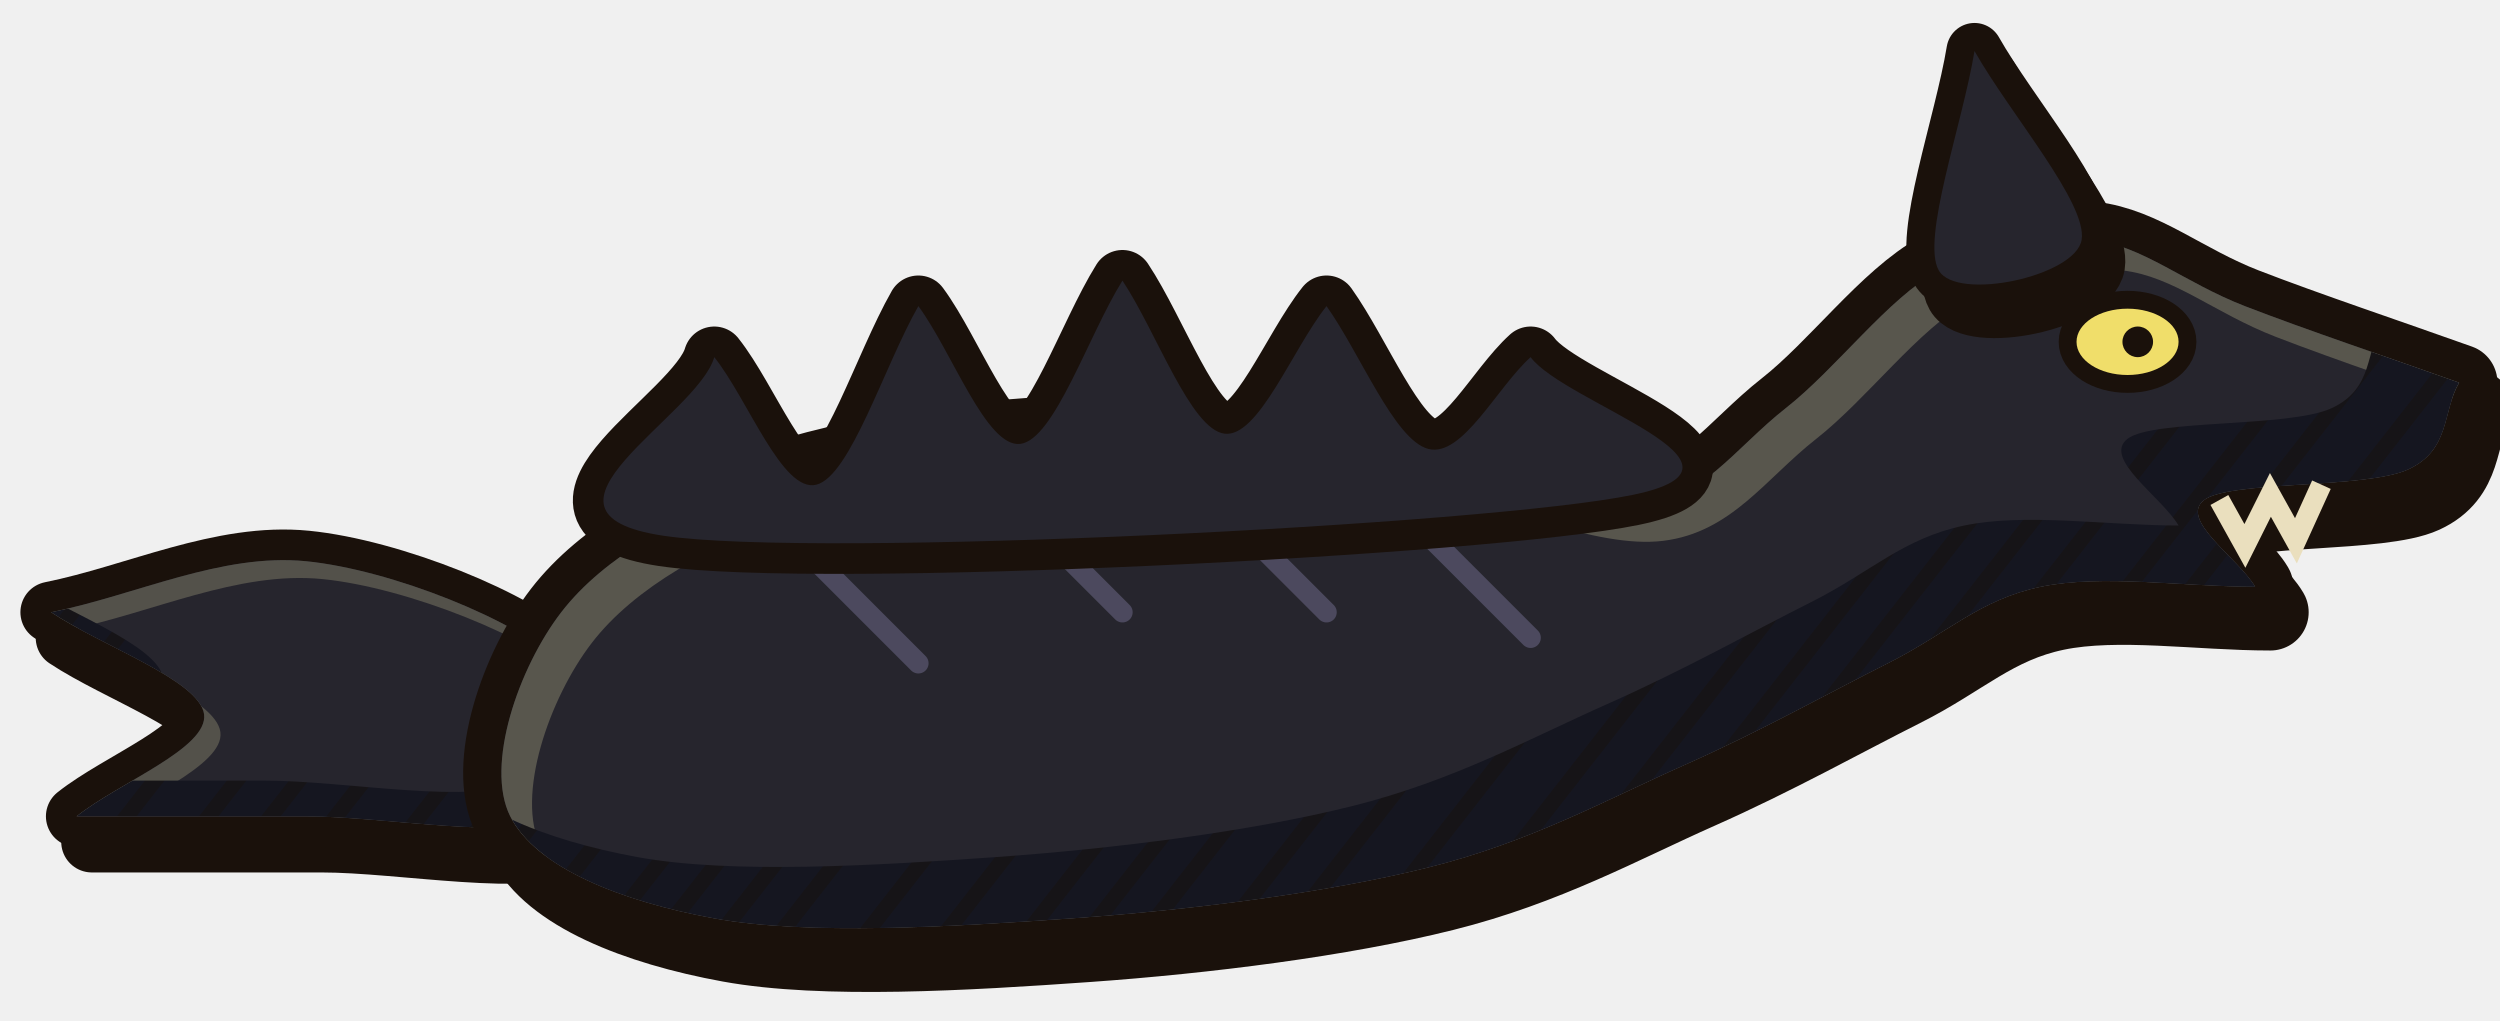
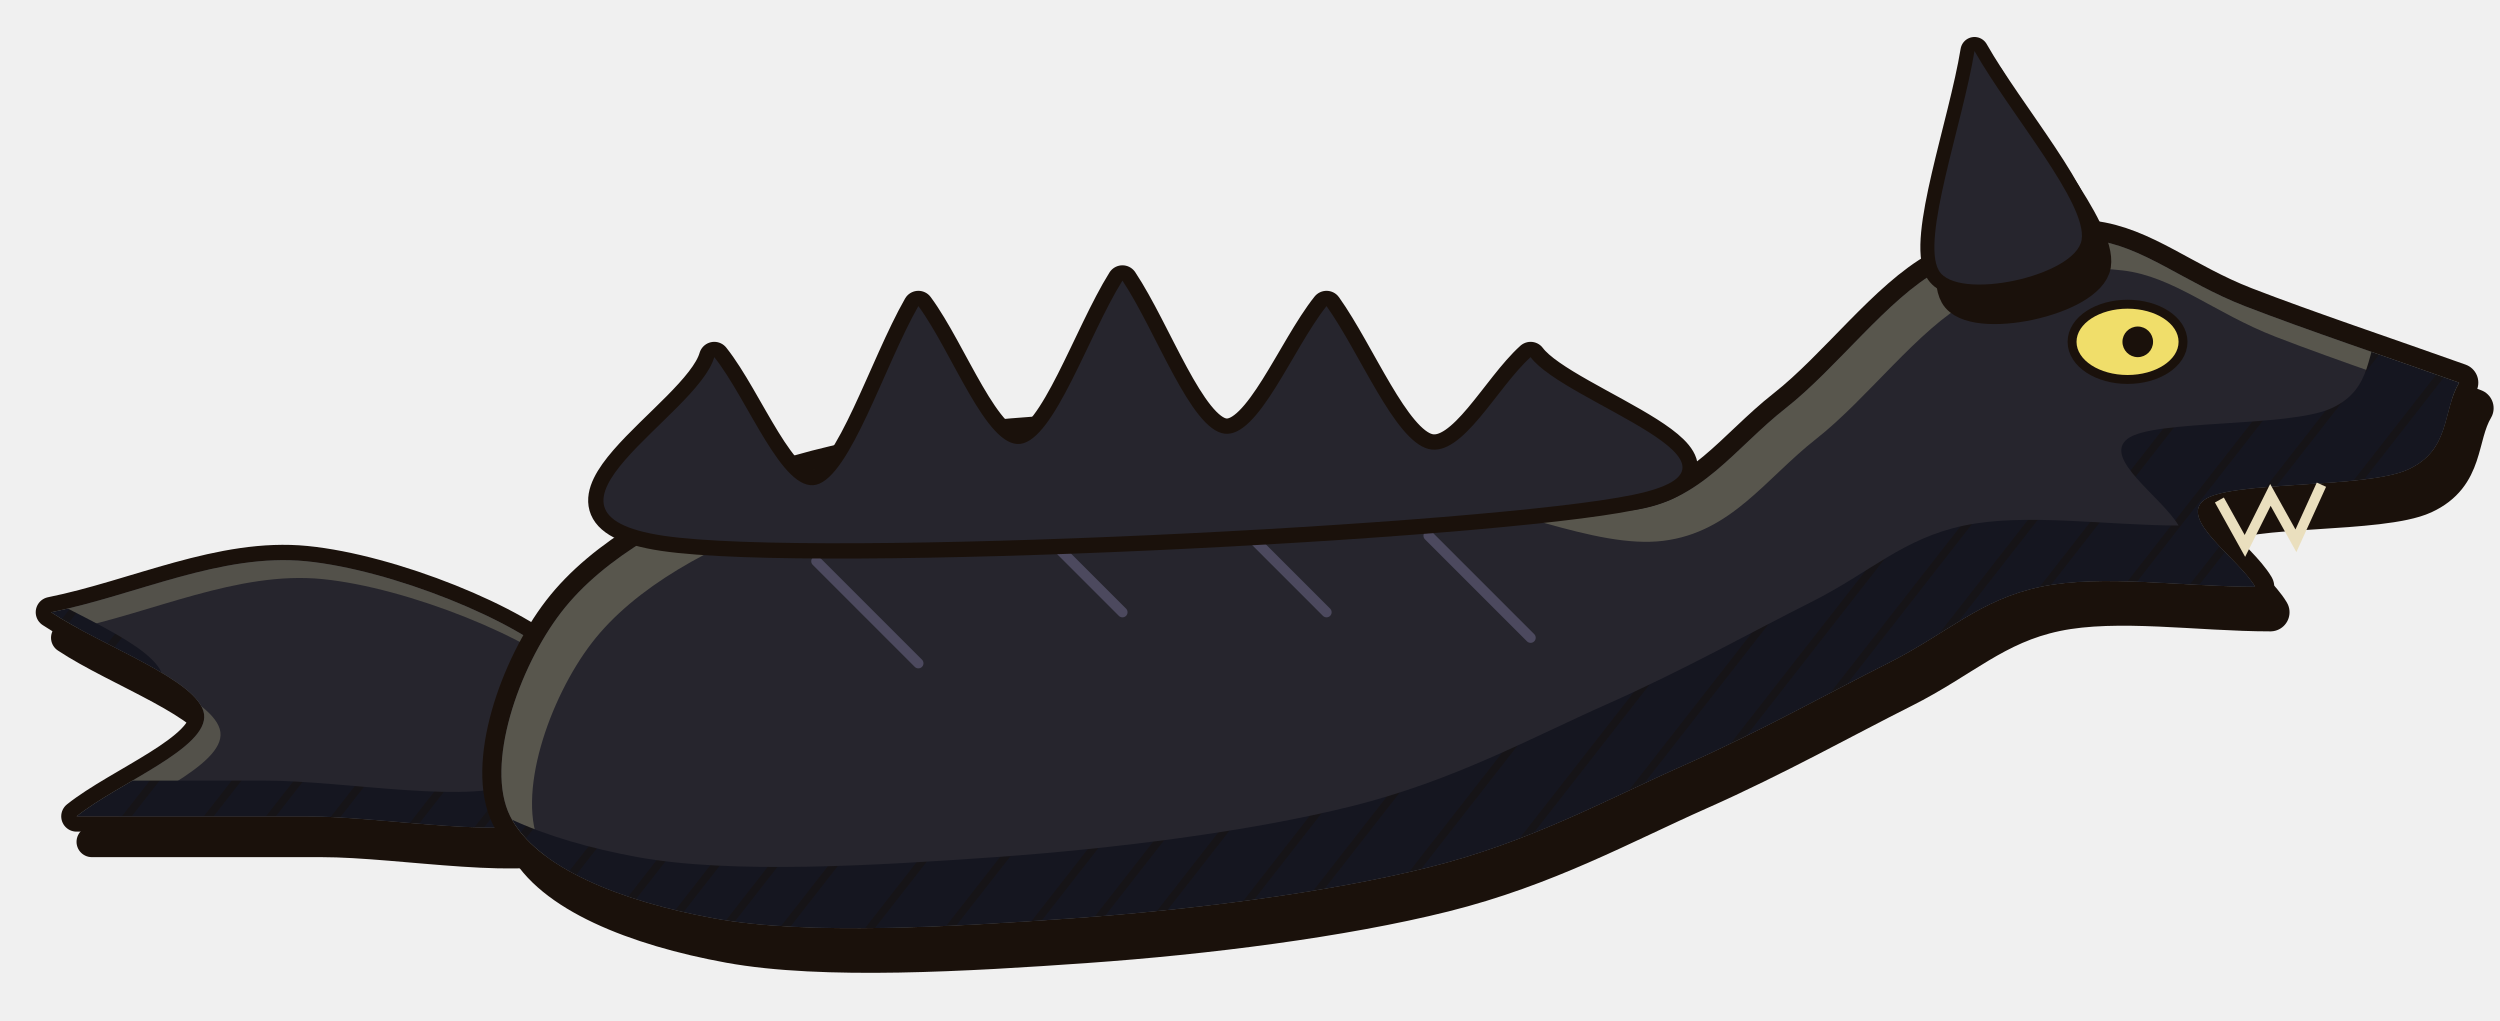
<svg xmlns="http://www.w3.org/2000/svg" width="98" height="40" viewBox="-50 -34 98 40">
-   <path d="M-28 -8C-29.67 -9.67 -34.67 -11.67 -38 -12C-41.33 -12.33 -44.67 -10.67 -48 -10C-46 -8.67 -42.17 -7.33 -42 -6C-41.83 -4.67 -45.33 -3.33 -47 -2C-44 -2 -41.17 -2 -38 -2C-34.83 -2 -29.67 -1 -28 -2C-26.33 -3 -26.33 -6.33 -28 -8Z" fill="#1a110b" stroke="#1a110b" stroke-width="2.4" stroke-linejoin="round" transform="translate(0.6 1)" />
-   <path d="M-28 -8C-29.67 -9.67 -34.67 -11.67 -38 -12C-41.33 -12.33 -44.67 -10.67 -48 -10C-46 -8.67 -42.17 -7.33 -42 -6C-41.83 -4.67 -45.33 -3.33 -47 -2C-44 -2 -41.17 -2 -38 -2C-34.83 -2 -29.67 -1 -28 -2C-26.33 -3 -26.33 -6.33 -28 -8Z" fill="#1a110b" stroke="#1a110b" stroke-width="2.4" stroke-linejoin="round" />
+   <path d="M-28 -8C-29.67 -9.67 -34.67 -11.67 -38 -12C-41.33 -12.33 -44.67 -10.67 -48 -10C-46 -8.67 -42.17 -7.33 -42 -6C-41.83 -4.67 -45.33 -3.33 -47 -2C-44 -2 -41.17 -2 -38 -2C-34.83 -2 -29.67 -1 -28 -2C-26.33 -3 -26.33 -6.33 -28 -8Z" fill="#1a110b" stroke="#1a110b" stroke-width="1.20" stroke-linejoin="round" transform="translate(0.6 1)" />
+   <path d="M-28 -8C-29.67 -9.67 -34.67 -11.67 -38 -12C-41.33 -12.33 -44.67 -10.67 -48 -10C-46 -8.67 -42.17 -7.33 -42 -6C-41.83 -4.67 -45.33 -3.33 -47 -2C-44 -2 -41.17 -2 -38 -2C-34.83 -2 -29.67 -1 -28 -2C-26.33 -3 -26.33 -6.33 -28 -8Z" fill="#1a110b" stroke="#1a110b" stroke-width="1.20" stroke-linejoin="round" />
  <path d="M-28 -8C-29.67 -9.67 -34.67 -11.67 -38 -12C-41.33 -12.33 -44.67 -10.67 -48 -10C-46 -8.67 -42.17 -7.33 -42 -6C-41.83 -4.67 -45.33 -3.33 -47 -2C-44 -2 -41.17 -2 -38 -2C-34.83 -2 -29.67 -1 -28 -2C-26.33 -3 -26.33 -6.33 -28 -8Z" fill="#26252d" />
  <clipPath id="c3917">
    <path d="M-28 -8C-29.67 -9.67 -34.67 -11.67 -38 -12C-41.33 -12.33 -44.67 -10.67 -48 -10C-46 -8.67 -42.17 -7.33 -42 -6C-41.83 -4.67 -45.33 -3.33 -47 -2C-44 -2 -41.17 -2 -38 -2C-34.83 -2 -29.67 -1 -28 -2C-26.33 -3 -26.33 -6.33 -28 -8Z" />
  </clipPath>
  <g clip-path="url(#c3917)">
    <rect x="-600" y="-600" width="1200" height="1200" fill="#53514a" />
    <path d="M-28 -8C-29.67 -9.67 -34.67 -11.67 -38 -12C-41.33 -12.33 -44.67 -10.67 -48 -10C-46 -8.67 -42.17 -7.33 -42 -6C-41.83 -4.67 -45.33 -3.33 -47 -2C-44 -2 -41.17 -2 -38 -2C-34.83 -2 -29.67 -1 -28 -2C-26.33 -3 -26.33 -6.33 -28 -8Z" fill="#26252d" transform="translate(0.64 0.7)" />
    <mask id="m3917" maskUnits="userSpaceOnUse" x="-600" y="-600" width="1200" height="1200">
      <rect x="-600" y="-600" width="1200" height="1200" fill="#fff" />
      <path d="M-28 -8C-29.67 -9.67 -34.67 -11.67 -38 -12C-41.33 -12.33 -44.67 -10.67 -48 -10C-46 -8.67 -42.17 -7.33 -42 -6C-41.83 -4.67 -45.33 -3.33 -47 -2C-44 -2 -41.17 -2 -38 -2C-34.83 -2 -29.67 -1 -28 -2C-26.33 -3 -26.33 -6.33 -28 -8Z" fill="#000" transform="translate(-1.6 -1.4)" />
    </mask>
    <g mask="url(#m3917)">
      <rect x="-600" y="-600" width="1200" height="1200" fill="#151620" />
-       <path d="M-56.45 -5.09L-40.22 -25.86M-53.63 -4.93L-38.52 -24.28M-52.19 -3.58L-37.4 -22.51M-50.99 -1.87L-36 -21.05M-49.77 0.51L-33.57 -20.22M-46.39 -0.26L-32.72 -17.75M-45.13 2.24L-29.83 -17.35M-43.54 3.32L-29.19 -15.04M-43.23 6.2L-27.07 -14.49M-40.64 7.09L-25.62 -12.14M-37.72 6.76L-22.71 -12.45M-36.23 8.59L-20.47 -11.57M-35.33 10.64L-20.2 -8.74M-34.76 13.1L-18.62 -7.56" fill="none" stroke="#1a110b" stroke-width="0.6" stroke-opacity="0.42" stroke-linecap="round" />
+       <path d="M-56.45 -5.09L-40.22 -25.86M-53.63 -4.93L-38.52 -24.28M-52.19 -3.58L-37.4 -22.51M-50.99 -1.87L-36 -21.05M-49.77 0.51L-33.57 -20.22M-46.39 -0.26L-32.72 -17.75M-45.13 2.24L-29.83 -17.35M-43.54 3.32L-29.19 -15.04M-43.23 6.2L-27.07 -14.49M-40.64 7.09L-25.62 -12.14M-37.72 6.76L-22.71 -12.45M-36.23 8.59L-20.47 -11.57M-35.33 10.64L-20.2 -8.74M-34.76 13.1L-18.62 -7.56" fill="none" stroke="#1a110b" stroke-width="0.30" stroke-opacity="0.42" stroke-linecap="round" />
    </g>
  </g>
-   <path d="M-30 -2C-31 -4 -29.67 -7.83 -28 -10C-26.33 -12.17 -23.33 -13.83 -20 -15C-16.67 -16.17 -12 -16.83 -8 -17C-4 -17.17 0.33 -16.5 4 -16C7.67 -15.5 11.33 -13.67 14 -14C16.67 -14.33 18 -16.43 20 -18C22 -19.57 24 -22.3 26 -23.4C28 -24.5 30 -24.83 32 -24.6C34 -24.37 35.6 -22.93 38 -22C40.4 -21.07 43.6 -20 46.4 -19C45.73 -17.87 46.07 -16.37 44.4 -15.6C42.73 -14.83 37.4 -15.17 36.4 -14.4C35.4 -13.63 37.73 -12.13 38.4 -11C35.6 -11 32.4 -11.5 30 -11C27.6 -10.5 26.33 -9.17 24 -8C21.67 -6.83 19 -5.33 16 -4C13 -2.67 10 -1 6 0C2 1 -3.33 1.67 -8 2C-12.67 2.33 -18.33 2.67 -22 2C-25.67 1.33 -29 0 -30 -2Z" fill="#1a110b" stroke="#1a110b" stroke-width="3" stroke-linejoin="round" transform="translate(0.6 1)" />
-   <path d="M-30 -2C-31 -4 -29.67 -7.83 -28 -10C-26.33 -12.17 -23.33 -13.83 -20 -15C-16.67 -16.17 -12 -16.83 -8 -17C-4 -17.17 0.33 -16.5 4 -16C7.67 -15.5 11.33 -13.67 14 -14C16.67 -14.33 18 -16.43 20 -18C22 -19.57 24 -22.3 26 -23.4C28 -24.5 30 -24.83 32 -24.6C34 -24.37 35.6 -22.93 38 -22C40.4 -21.07 43.6 -20 46.4 -19C45.73 -17.87 46.07 -16.37 44.4 -15.6C42.73 -14.83 37.4 -15.17 36.4 -14.4C35.4 -13.63 37.73 -12.13 38.4 -11C35.6 -11 32.4 -11.5 30 -11C27.6 -10.5 26.33 -9.17 24 -8C21.67 -6.83 19 -5.33 16 -4C13 -2.67 10 -1 6 0C2 1 -3.33 1.67 -8 2C-12.67 2.33 -18.33 2.67 -22 2C-25.67 1.33 -29 0 -30 -2Z" fill="#1a110b" stroke="#1a110b" stroke-width="3" stroke-linejoin="round" />
+   <path d="M-30 -2C-31 -4 -29.67 -7.83 -28 -10C-26.33 -12.17 -23.33 -13.83 -20 -15C-16.67 -16.17 -12 -16.83 -8 -17C-4 -17.17 0.33 -16.5 4 -16C7.67 -15.5 11.33 -13.67 14 -14C16.67 -14.33 18 -16.43 20 -18C22 -19.57 24 -22.3 26 -23.4C28 -24.5 30 -24.83 32 -24.6C34 -24.37 35.6 -22.93 38 -22C40.4 -21.07 43.6 -20 46.4 -19C45.73 -17.87 46.07 -16.37 44.4 -15.6C42.73 -14.83 37.4 -15.17 36.4 -14.4C35.4 -13.63 37.73 -12.13 38.4 -11C35.6 -11 32.4 -11.5 30 -11C27.6 -10.5 26.33 -9.17 24 -8C21.67 -6.83 19 -5.33 16 -4C13 -2.67 10 -1 6 0C2 1 -3.33 1.67 -8 2C-12.67 2.33 -18.33 2.67 -22 2C-25.67 1.33 -29 0 -30 -2Z" fill="#1a110b" stroke="#1a110b" stroke-width="1.50" stroke-linejoin="round" transform="translate(0.6 1)" />
+   <path d="M-30 -2C-31 -4 -29.67 -7.83 -28 -10C-26.33 -12.17 -23.33 -13.83 -20 -15C-16.67 -16.17 -12 -16.83 -8 -17C-4 -17.17 0.33 -16.5 4 -16C7.67 -15.5 11.33 -13.67 14 -14C16.67 -14.33 18 -16.43 20 -18C22 -19.57 24 -22.3 26 -23.4C28 -24.5 30 -24.83 32 -24.6C34 -24.37 35.6 -22.93 38 -22C40.4 -21.07 43.6 -20 46.4 -19C45.73 -17.87 46.07 -16.37 44.4 -15.6C42.73 -14.83 37.4 -15.17 36.4 -14.4C35.4 -13.63 37.73 -12.13 38.4 -11C35.6 -11 32.4 -11.5 30 -11C27.6 -10.5 26.33 -9.17 24 -8C21.67 -6.83 19 -5.33 16 -4C13 -2.67 10 -1 6 0C2 1 -3.33 1.67 -8 2C-12.67 2.33 -18.33 2.67 -22 2C-25.67 1.33 -29 0 -30 -2Z" fill="#1a110b" stroke="#1a110b" stroke-width="1.50" stroke-linejoin="round" />
  <path d="M-30 -2C-31 -4 -29.67 -7.83 -28 -10C-26.33 -12.17 -23.33 -13.83 -20 -15C-16.67 -16.17 -12 -16.83 -8 -17C-4 -17.17 0.33 -16.5 4 -16C7.67 -15.5 11.33 -13.67 14 -14C16.67 -14.33 18 -16.43 20 -18C22 -19.57 24 -22.3 26 -23.4C28 -24.5 30 -24.83 32 -24.6C34 -24.37 35.6 -22.93 38 -22C40.4 -21.07 43.6 -20 46.4 -19C45.73 -17.87 46.07 -16.37 44.4 -15.6C42.73 -14.83 37.4 -15.17 36.4 -14.4C35.4 -13.63 37.73 -12.13 38.4 -11C35.6 -11 32.4 -11.5 30 -11C27.6 -10.5 26.33 -9.17 24 -8C21.67 -6.83 19 -5.33 16 -4C13 -2.67 10 -1 6 0C2 1 -3.33 1.67 -8 2C-12.67 2.33 -18.33 2.67 -22 2C-25.67 1.33 -29 0 -30 -2Z" fill="#26252d" />
  <clipPath id="c3918">
    <path d="M-30 -2C-31 -4 -29.67 -7.83 -28 -10C-26.33 -12.17 -23.33 -13.83 -20 -15C-16.67 -16.17 -12 -16.83 -8 -17C-4 -17.17 0.33 -16.5 4 -16C7.67 -15.5 11.33 -13.67 14 -14C16.67 -14.33 18 -16.43 20 -18C22 -19.57 24 -22.3 26 -23.4C28 -24.5 30 -24.83 32 -24.6C34 -24.37 35.6 -22.93 38 -22C40.4 -21.07 43.6 -20 46.4 -19C45.73 -17.87 46.07 -16.37 44.4 -15.6C42.73 -14.83 37.4 -15.17 36.4 -14.4C35.4 -13.63 37.73 -12.13 38.4 -11C35.6 -11 32.4 -11.5 30 -11C27.6 -10.5 26.33 -9.17 24 -8C21.67 -6.83 19 -5.33 16 -4C13 -2.67 10 -1 6 0C2 1 -3.33 1.67 -8 2C-12.67 2.33 -18.33 2.67 -22 2C-25.67 1.33 -29 0 -30 -2Z" />
  </clipPath>
  <g clip-path="url(#c3918)">
    <rect x="-600" y="-600" width="1200" height="1200" fill="#58564d" />
    <path d="M-30 -2C-31 -4 -29.67 -7.83 -28 -10C-26.33 -12.17 -23.33 -13.83 -20 -15C-16.67 -16.17 -12 -16.83 -8 -17C-4 -17.17 0.33 -16.5 4 -16C7.67 -15.5 11.33 -13.67 14 -14C16.67 -14.33 18 -16.43 20 -18C22 -19.57 24 -22.3 26 -23.4C28 -24.5 30 -24.83 32 -24.6C34 -24.37 35.6 -22.93 38 -22C40.4 -21.07 43.6 -20 46.4 -19C45.73 -17.87 46.07 -16.37 44.4 -15.6C42.73 -14.83 37.4 -15.17 36.4 -14.4C35.4 -13.63 37.73 -12.13 38.4 -11C35.6 -11 32.4 -11.5 30 -11C27.6 -10.5 26.33 -9.17 24 -8C21.67 -6.83 19 -5.33 16 -4C13 -2.67 10 -1 6 0C2 1 -3.33 1.67 -8 2C-12.67 2.33 -18.33 2.67 -22 2C-25.67 1.33 -29 0 -30 -2Z" fill="#26252d" transform="translate(1.2 1.2)" />
    <mask id="m3918" maskUnits="userSpaceOnUse" x="-600" y="-600" width="1200" height="1200">
      <rect x="-600" y="-600" width="1200" height="1200" fill="#fff" />
      <path d="M-30 -2C-31 -4 -29.67 -7.83 -28 -10C-26.33 -12.17 -23.33 -13.83 -20 -15C-16.67 -16.17 -12 -16.83 -8 -17C-4 -17.17 0.33 -16.5 4 -16C7.67 -15.5 11.33 -13.67 14 -14C16.67 -14.33 18 -16.43 20 -18C22 -19.57 24 -22.3 26 -23.4C28 -24.5 30 -24.83 32 -24.6C34 -24.37 35.6 -22.93 38 -22C40.4 -21.07 43.6 -20 46.4 -19C45.73 -17.87 46.07 -16.37 44.4 -15.6C42.73 -14.83 37.4 -15.17 36.4 -14.4C35.4 -13.63 37.73 -12.13 38.4 -11C35.6 -11 32.4 -11.5 30 -11C27.6 -10.5 26.33 -9.17 24 -8C21.67 -6.83 19 -5.33 16 -4C13 -2.67 10 -1 6 0C2 1 -3.33 1.67 -8 2C-12.67 2.33 -18.33 2.67 -22 2C-25.67 1.33 -29 0 -30 -2Z" fill="#000" transform="translate(-3 -2.4)" />
    </mask>
    <g mask="url(#m3918)">
      <rect x="-600" y="-600" width="1200" height="1200" fill="#151620" />
-       <path d="M-47.29 -10.66L-4.07 -65.98M-44.97 -9.58L-2.65 -63.75M-47.5 -2.76L-0.21 -63.29M-43.05 -4.82L5.21 -66.59M-43.54 -0.01L3.03 -59.62M-39.13 -1.55L7.56 -61.31M-36.78 -1.55L10.05 -61.48M-36.72 1.38L6.99 -54.57M-35.81 3.62L11.96 -57.52M-31.56 1.4L15.15 -58.39M-35.19 10L12.22 -50.68M-30.14 7.49L16.27 -51.91M-30.63 11.01L18.21 -51.5M-24.22 5.75L18.36 -48.76M-23.04 7.23L18.63 -46.1M-22.63 11L21.33 -45.27M-19.65 11.17L28 -49.82M-21.53 17.67L29.14 -47.19M-17.66 15.71L25.18 -39.13M-14.33 14.35L29.72 -42.04M-17.27 22.05L28.52 -36.56M-16.16 23.74L35.1 -41.87M-8.3 17.75L32.87 -34.95M-7.13 20.48L38.86 -38.38M-4.64 20.9L41.83 -38.59M-8.96 29.69L43.57 -37.54M-3.2 25.34L44.2 -35.33M-2.51 27.59L41.97 -29.34M1.72 25.38L44.2 -28.98M1.92 29.33L43.98 -24.51M2.81 31.43L50.62 -29.76M2.17 36.4L53.25 -28.99M3.55 37.71L50.42 -22.28M5.56 39.04L55.08 -24.35M7.38 40.58L58.31 -24.61M13.76 36.54L56.97 -18.77M13.51 40.04L60.48 -20.08M16.6 40.15L59.32 -14.53M13.63 47.07L60.72 -13.2M15.81 47.82L62.12 -11.45" fill="none" stroke="#1a110b" stroke-width="0.6" stroke-opacity="0.42" stroke-linecap="round" />
+       <path d="M-47.29 -10.66L-4.07 -65.98M-44.97 -9.58L-2.65 -63.75M-47.5 -2.76L-0.21 -63.29M-43.05 -4.82L5.21 -66.59M-43.54 -0.01L3.03 -59.62M-39.13 -1.55L7.56 -61.31M-36.78 -1.55L10.05 -61.48M-36.72 1.38L6.99 -54.57M-35.81 3.62L11.96 -57.52M-31.56 1.4L15.15 -58.39M-35.19 10L12.22 -50.68M-30.14 7.49L16.27 -51.91M-30.63 11.01L18.21 -51.5M-24.22 5.75L18.36 -48.76M-23.04 7.23L18.63 -46.1M-22.63 11L21.33 -45.27M-19.65 11.17L28 -49.82M-21.53 17.67L29.14 -47.19M-17.66 15.71L25.18 -39.13M-14.33 14.35L29.72 -42.04M-17.27 22.05L28.52 -36.56M-16.16 23.74L35.1 -41.87M-8.3 17.75L32.87 -34.95M-7.13 20.48L38.86 -38.38M-4.64 20.9L41.83 -38.59M-8.96 29.69L43.57 -37.54M-3.2 25.34L44.2 -35.33M-2.51 27.59L41.97 -29.34M1.72 25.38L44.2 -28.98M1.92 29.33L43.98 -24.51M2.81 31.43L50.62 -29.76M2.17 36.4L53.25 -28.99M3.55 37.71L50.42 -22.28M5.56 39.04L55.08 -24.35M7.38 40.58L58.31 -24.61M13.76 36.54L56.97 -18.77M13.51 40.04L60.48 -20.08M16.6 40.15L59.32 -14.53M13.63 47.07L60.72 -13.2M15.81 47.82L62.12 -11.45" fill="none" stroke="#1a110b" stroke-width="0.30" stroke-opacity="0.42" stroke-linecap="round" />
    </g>
-     <path d="M-18 -12L-14 -8M-10 -14L-6 -10M-2 -14L2 -10M6 -13L10 -9" fill="none" stroke="#55536a" stroke-width="0.8" stroke-opacity="0.8" stroke-linecap="round" stroke-linejoin="round" />
+     <path d="M-18 -12L-14 -8M-10 -14L-6 -10M-2 -14L2 -10M6 -13L10 -9" fill="none" stroke="#55536a" stroke-width="0.40" stroke-opacity="0.8" stroke-linecap="round" stroke-linejoin="round" />
  </g>
-   <path d="M-24 -13C-30 -13.9 -22.67 -17.67 -22 -20C-20.67 -18.33 -19.33 -14.67 -18 -15C-16.67 -15.33 -15.33 -19.67 -14 -22C-12.67 -20.2 -11.33 -16.43 -10 -16.6C-8.67 -16.77 -7.33 -20.87 -6 -23C-4.67 -21 -3.33 -17.17 -2 -17C-0.67 -16.83 0.67 -20.33 2 -22C3.33 -20.13 4.67 -16.73 6 -16.4C7.33 -16.07 8.67 -18.8 10 -20C11.33 -18.2 19.67 -15.77 14 -14.6C8.33 -13.43 -18 -12.1 -24 -13Z" fill="#1a110b" stroke="#1a110b" stroke-width="2.4" stroke-linejoin="round" />
+   <path d="M-24 -13C-30 -13.9 -22.67 -17.67 -22 -20C-20.67 -18.33 -19.33 -14.67 -18 -15C-16.67 -15.33 -15.33 -19.67 -14 -22C-12.67 -20.2 -11.33 -16.43 -10 -16.6C-8.67 -16.77 -7.33 -20.87 -6 -23C-4.67 -21 -3.33 -17.17 -2 -17C-0.67 -16.83 0.67 -20.33 2 -22C3.33 -20.13 4.67 -16.73 6 -16.4C7.33 -16.07 8.67 -18.8 10 -20C11.33 -18.2 19.67 -15.77 14 -14.6C8.33 -13.43 -18 -12.1 -24 -13Z" fill="#1a110b" stroke="#1a110b" stroke-width="1.20" stroke-linejoin="round" />
  <path d="M-24 -13C-30 -13.9 -22.67 -17.67 -22 -20C-20.67 -18.33 -19.33 -14.67 -18 -15C-16.67 -15.33 -15.33 -19.67 -14 -22C-12.67 -20.2 -11.33 -16.43 -10 -16.6C-8.67 -16.77 -7.33 -20.87 -6 -23C-4.67 -21 -3.33 -17.17 -2 -17C-0.67 -16.83 0.67 -20.33 2 -22C3.33 -20.13 4.67 -16.73 6 -16.4C7.33 -16.07 8.67 -18.8 10 -20C11.33 -18.2 19.67 -15.77 14 -14.6C8.33 -13.43 -18 -12.1 -24 -13Z" fill="#26252d" />
-   <path d="M26 -23.4C25.3 -24.63 26.93 -29.13 27.4 -32C28.8 -29.53 31.83 -26.03 31.6 -24.6C31.37 -23.17 26.7 -22.17 26 -23.4Z" fill="#1a110b" stroke="#1a110b" stroke-width="2.2" stroke-linejoin="round" transform="translate(0.6 1)" />
-   <path d="M26 -23.4C25.3 -24.63 26.93 -29.13 27.4 -32C28.8 -29.53 31.83 -26.03 31.6 -24.6C31.37 -23.17 26.7 -22.17 26 -23.4Z" fill="#1a110b" stroke="#1a110b" stroke-width="2.2" stroke-linejoin="round" />
+   <path d="M26 -23.4C25.3 -24.63 26.93 -29.13 27.4 -32C28.8 -29.53 31.83 -26.03 31.6 -24.6C31.37 -23.17 26.7 -22.17 26 -23.4Z" fill="#1a110b" stroke="#1a110b" stroke-width="1.10" stroke-linejoin="round" transform="translate(0.6 1)" />
+   <path d="M26 -23.4C25.3 -24.63 26.93 -29.13 27.4 -32C28.8 -29.53 31.83 -26.03 31.6 -24.6C31.37 -23.17 26.7 -22.17 26 -23.4Z" fill="#1a110b" stroke="#1a110b" stroke-width="1.10" stroke-linejoin="round" />
  <path d="M26 -23.4C25.3 -24.63 26.93 -29.13 27.4 -32C28.8 -29.53 31.83 -26.03 31.6 -24.6C31.37 -23.17 26.7 -22.17 26 -23.4Z" fill="#26252d" />
-   <path d="M31.4 -20.6C31.4 -21.32 32.3 -21.9 33.4 -21.9C34.5 -21.9 35.4 -21.32 35.4 -20.6C35.4 -19.88 34.5 -19.3 33.4 -19.3C32.3 -19.3 31.4 -19.88 31.4 -20.6Z" fill="#1a110b" stroke="#1a110b" stroke-width="1.4" stroke-linejoin="round" />
+   <path d="M31.4 -20.6C31.4 -21.32 32.3 -21.9 33.4 -21.9C34.5 -21.9 35.4 -21.32 35.4 -20.6C35.4 -19.88 34.5 -19.3 33.4 -19.3C32.3 -19.3 31.4 -19.88 31.4 -20.6Z" fill="#1a110b" stroke="#1a110b" stroke-width="0.70" stroke-linejoin="round" />
  <path d="M31.4 -20.6C31.4 -21.32 32.3 -21.9 33.4 -21.9C34.5 -21.9 35.4 -21.32 35.4 -20.6C35.4 -19.88 34.5 -19.3 33.4 -19.3C32.3 -19.3 31.4 -19.88 31.4 -20.6Z" fill="#f0de6a" />
  <path d="M33.2 -20.6C33.2 -20.93 33.47 -21.2 33.8 -21.2C34.13 -21.2 34.4 -20.93 34.4 -20.6C34.4 -20.27 34.13 -20 33.8 -20C33.47 -20 33.2 -20.27 33.2 -20.6Z" fill="#1a110b" />
-   <path d="M37 -14.4L38 -12.6L39 -14.6L40 -12.8L41 -15" fill="none" stroke="#eadfbe" stroke-width="0.8" />
+   <path d="M37 -14.4L38 -12.6L39 -14.6L40 -12.8L41 -15" fill="none" stroke="#eadfbe" stroke-width="0.40" />
</svg>
